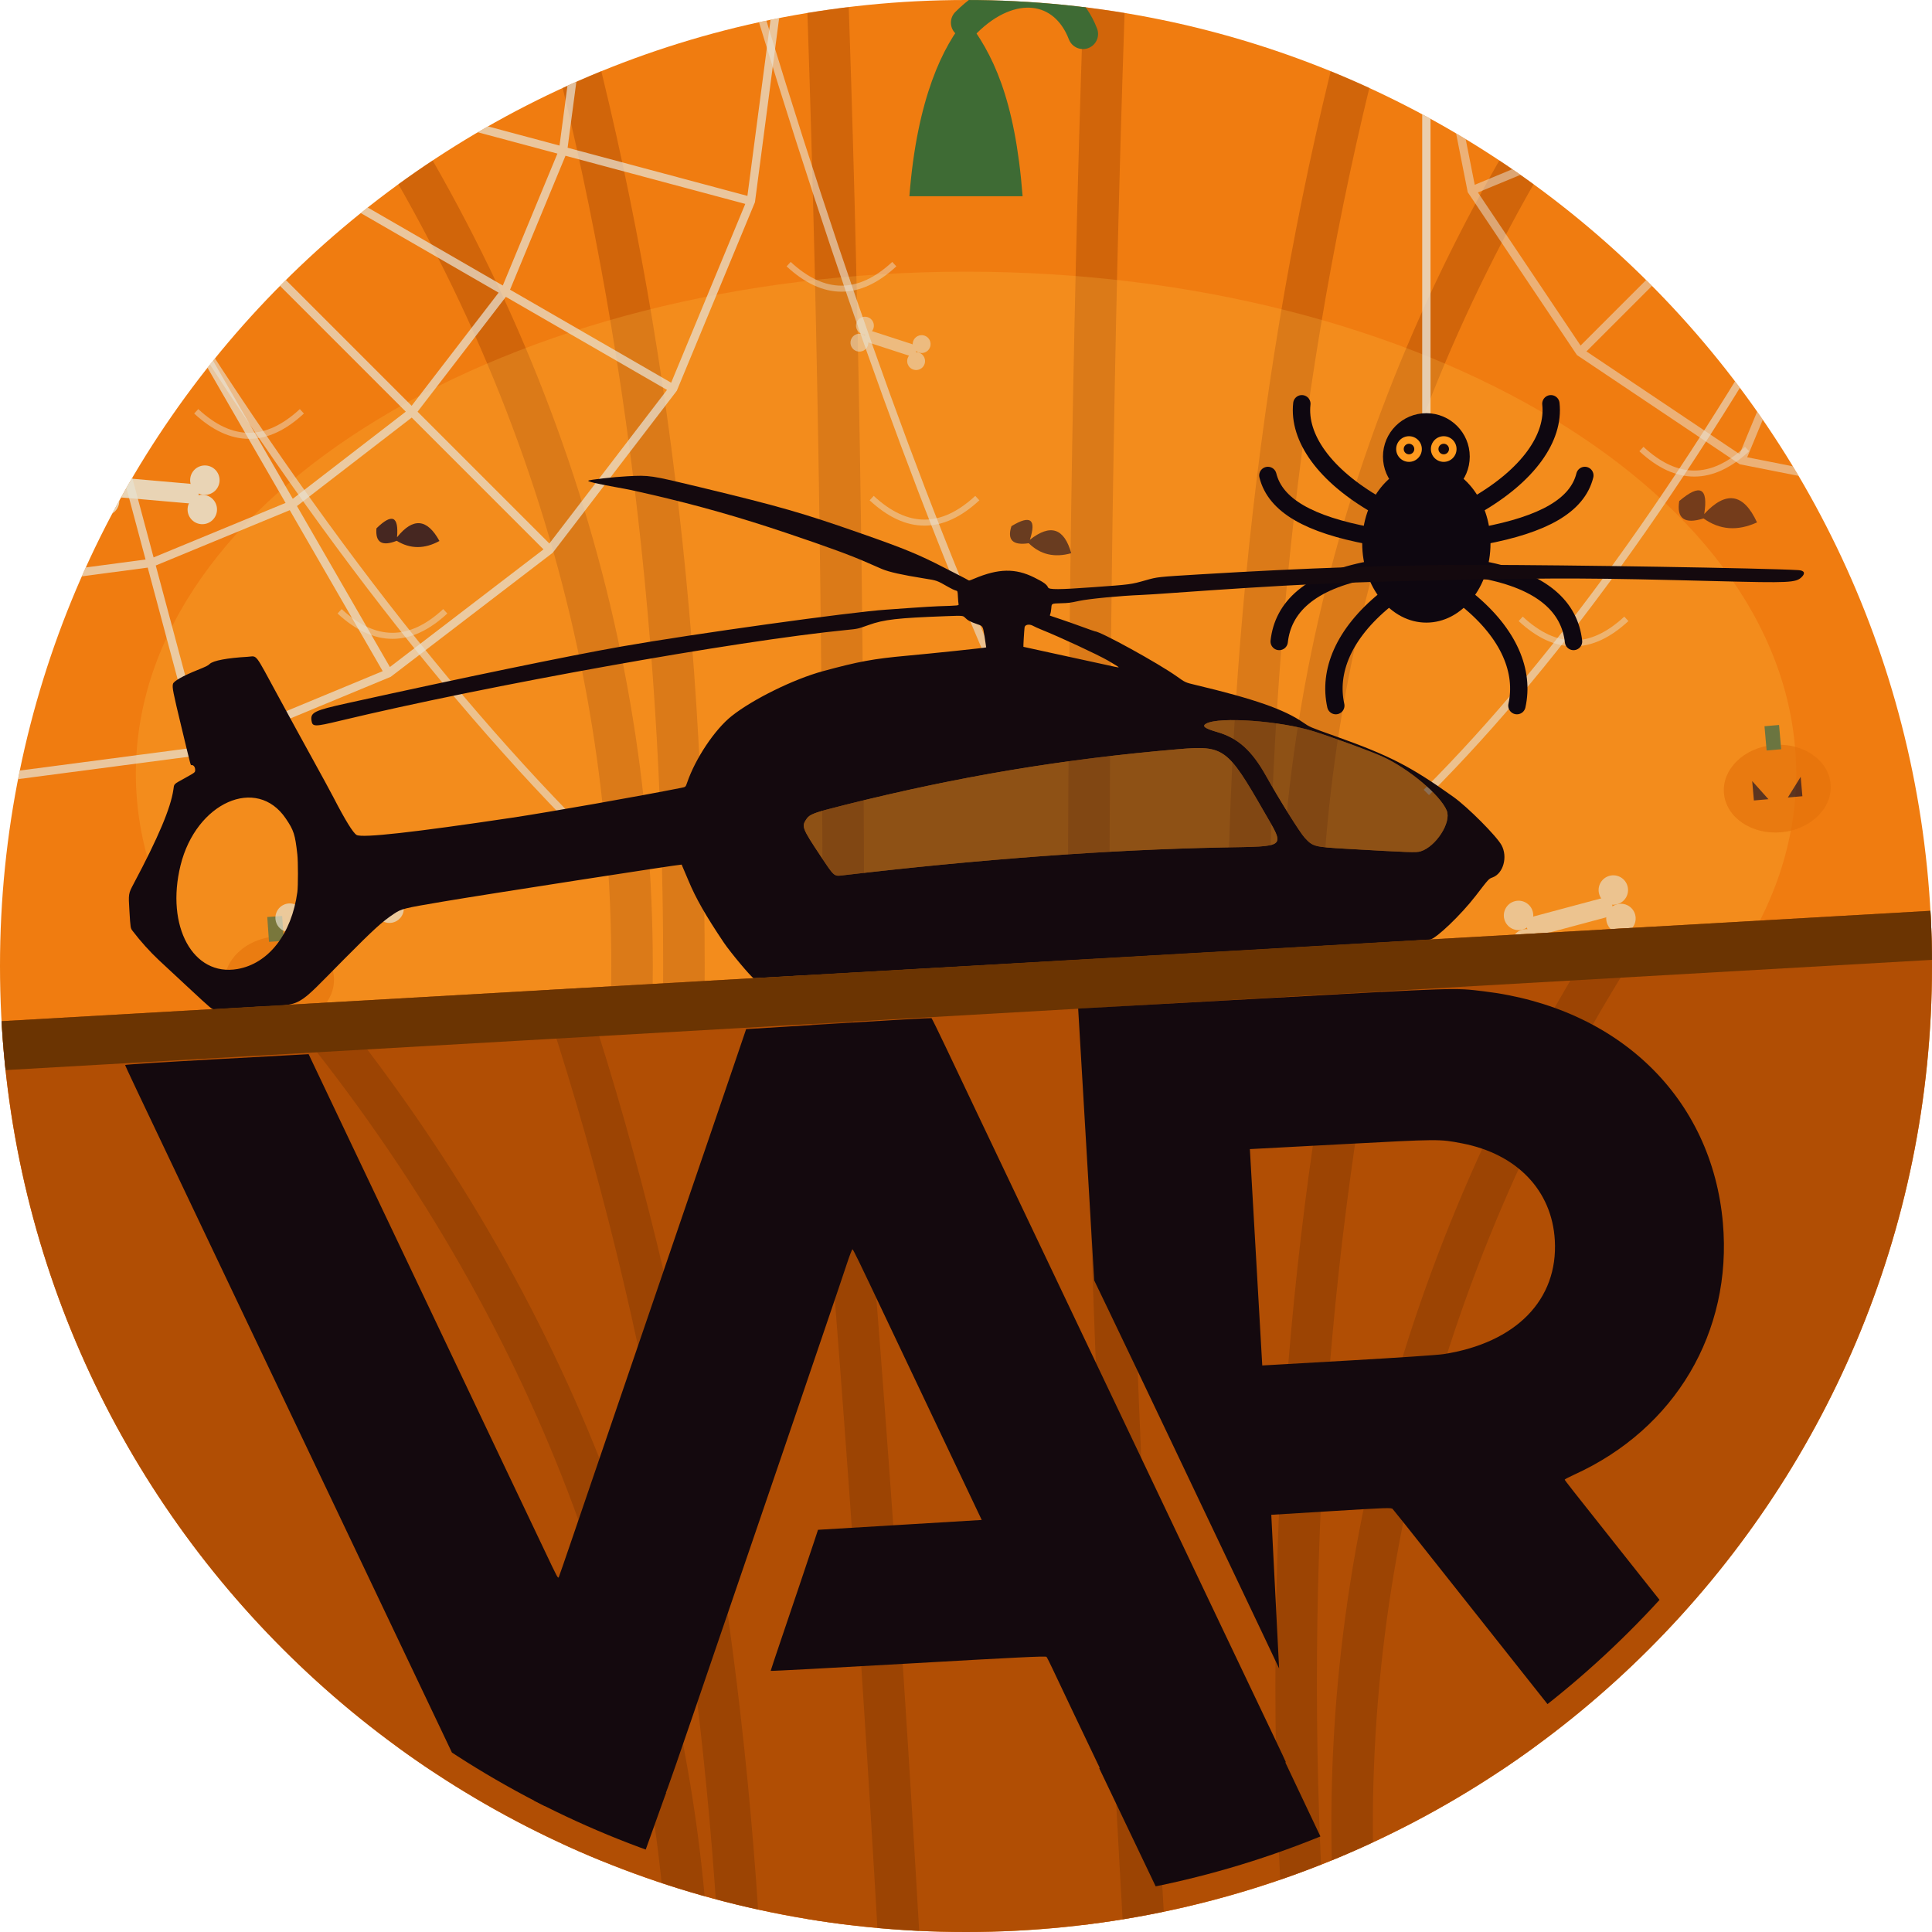
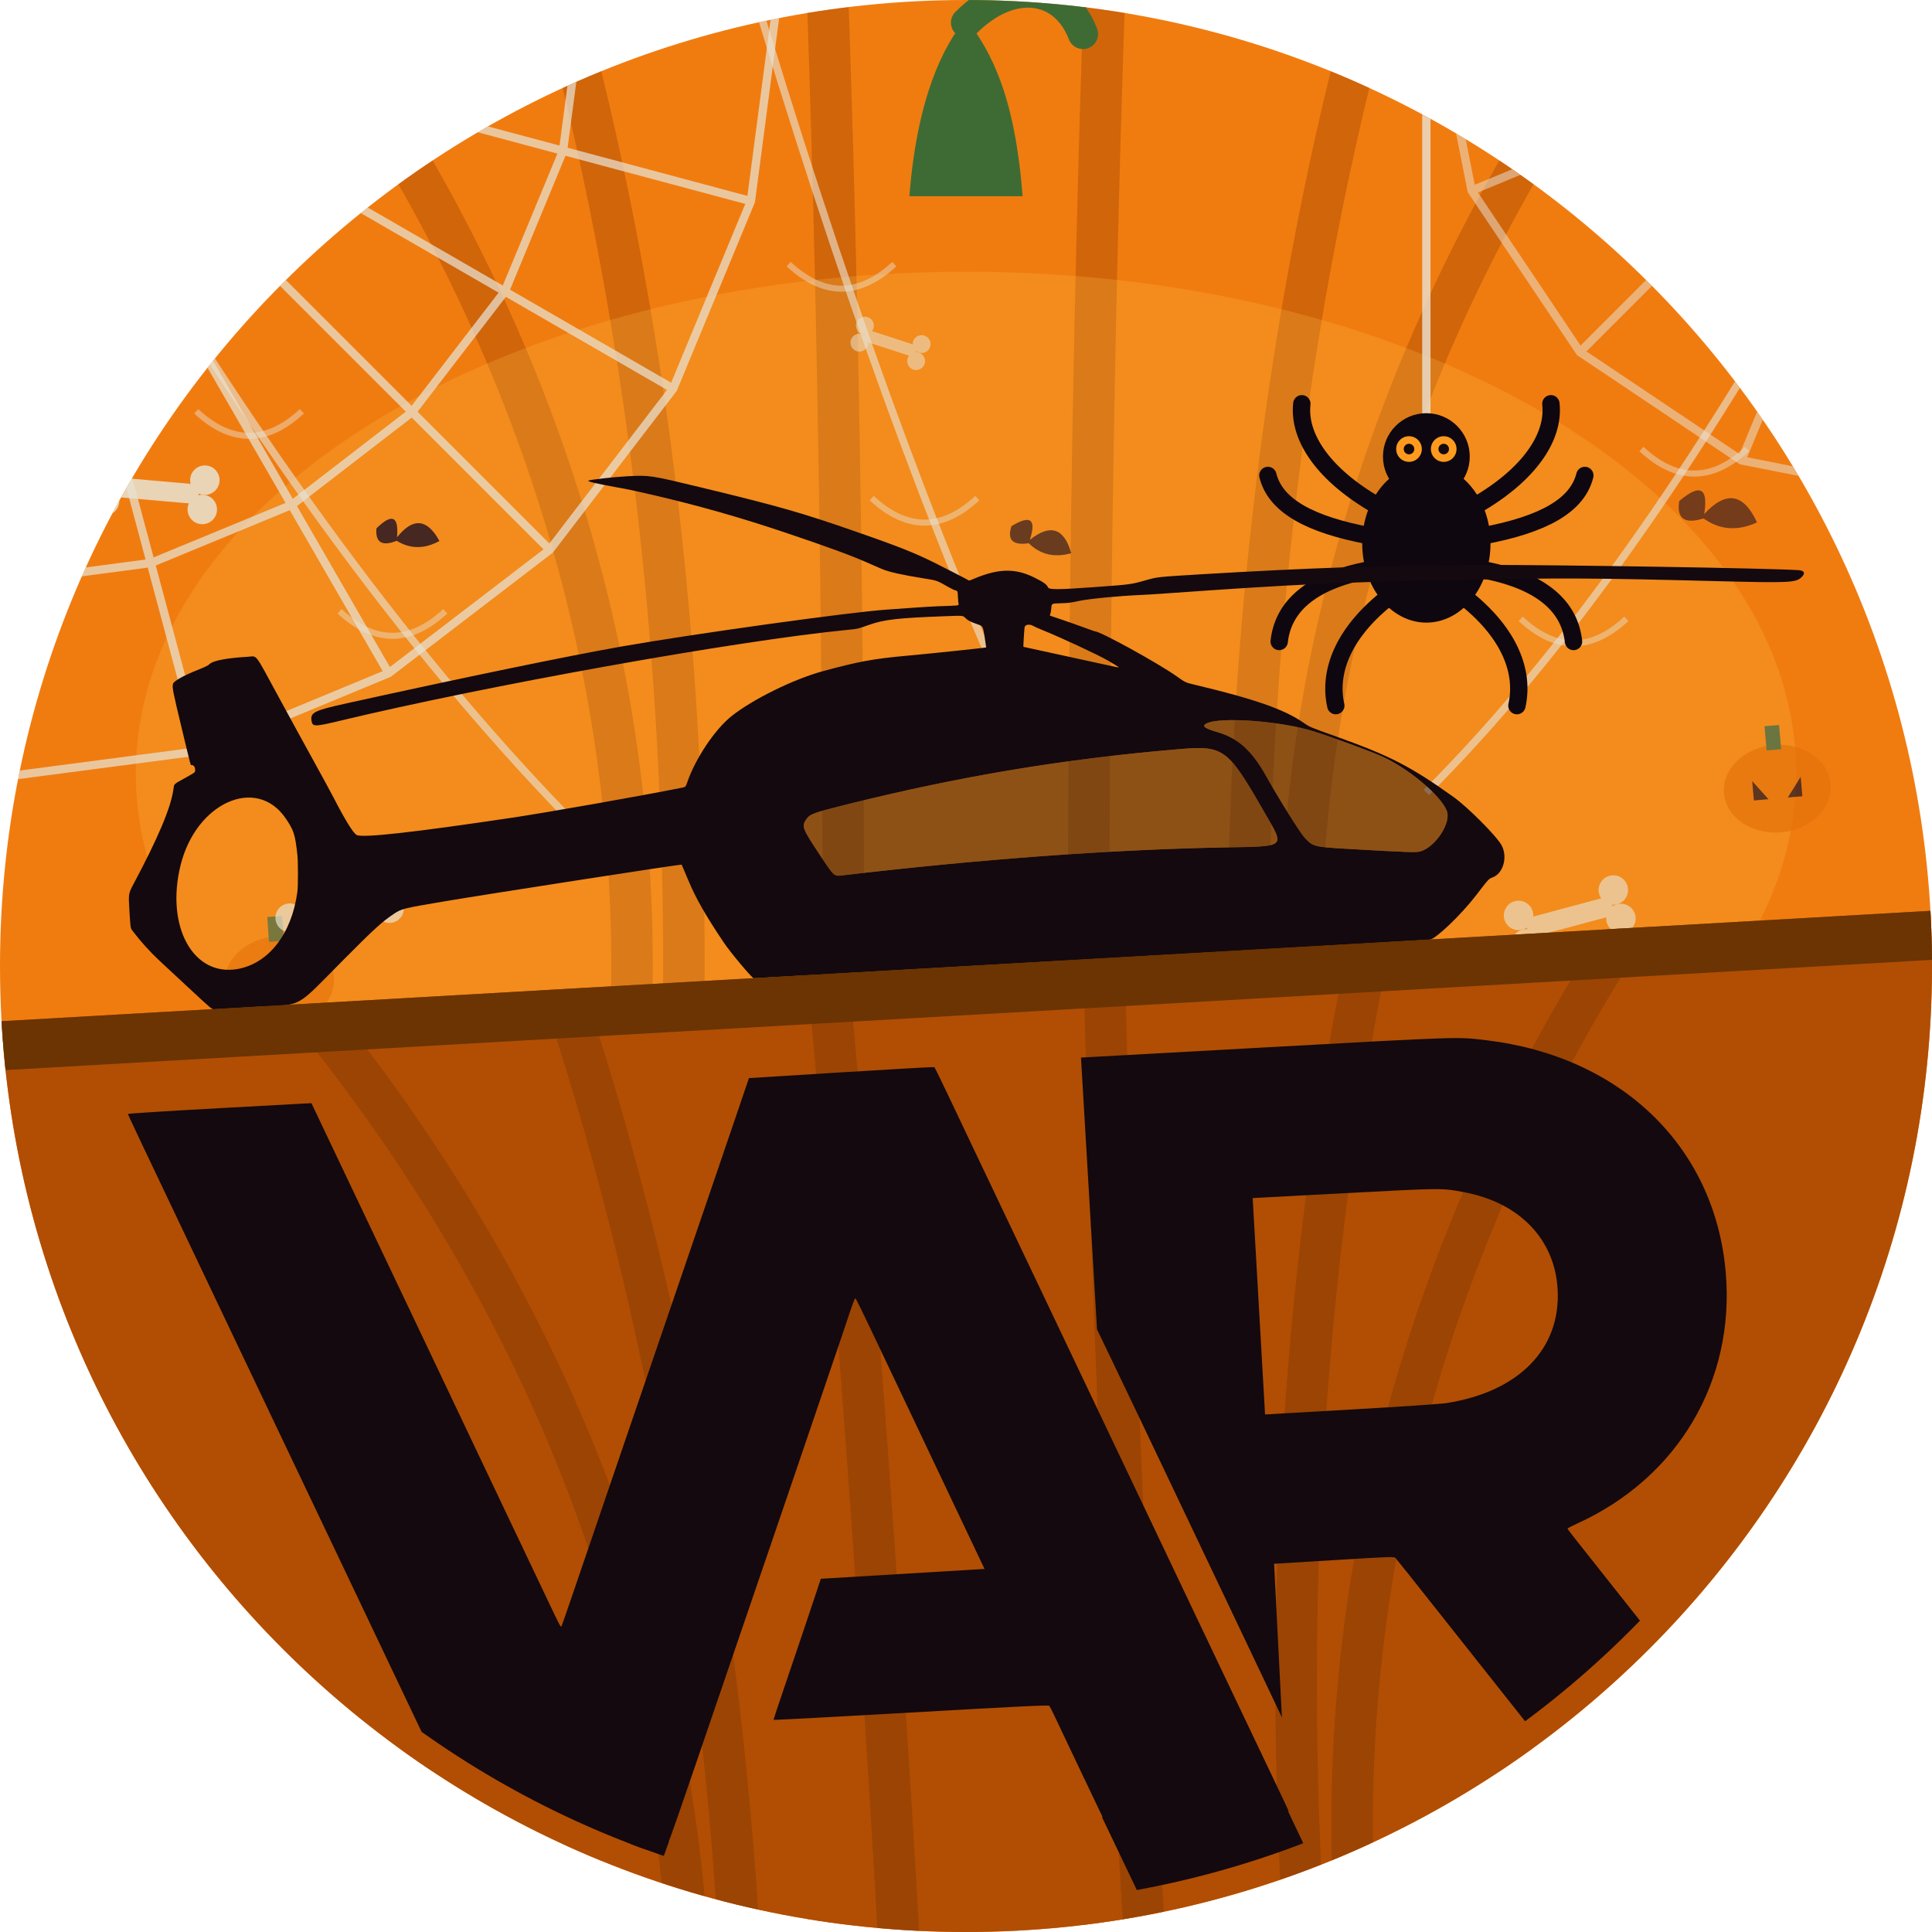
<svg xmlns="http://www.w3.org/2000/svg" viewBox="0 0 512 512" width="512" height="512">
  <defs>
    <clipPath id="h101">
      <circle cx="256" cy="256" r="256" />
    </clipPath>
  </defs>
  <g clip-path="url(#h101)">
    <circle cx="256" cy="256" r="256" fill="#F07C10" />
    <path d="M73,-10 C199,154 199,358 73,522" fill="none" stroke="#B14E04" stroke-width="11" opacity=".5" stroke-linecap="round" />
    <path d="M146,-10 C193,154 193,358 146,522" fill="none" stroke="#B14E04" stroke-width="11" opacity=".5" stroke-linecap="round" />
    <path d="M219,-10 C225,154 225,358 219,522" fill="none" stroke="#B14E04" stroke-width="11" opacity=".5" stroke-linecap="round" />
    <path d="M293,-10 C287,154 287,358 293,522" fill="none" stroke="#B14E04" stroke-width="11" opacity=".5" stroke-linecap="round" />
    <path d="M366,-10 C319,154 319,358 366,522" fill="none" stroke="#B14E04" stroke-width="11" opacity=".5" stroke-linecap="round" />
    <path d="M439,-10 C313,154 313,358 439,522" fill="none" stroke="#B14E04" stroke-width="11" opacity=".5" stroke-linecap="round" />
    <ellipse cx="256" cy="205" rx="220" ry="133" fill="#FFC24A" opacity=".22" />
    <g transform="translate(256,22)">
      <path d="M-15,30 C-13,4 -6,-10 0,-17 C7,-8 13,4 15,30 Z" fill="#3E6B34" />
      <path d="M0,-16 C12,-28 26,-26 31,-13" fill="none" stroke="#3E6B34" stroke-width="8" stroke-linecap="round" />
    </g>
    <defs>
      <clipPath id="o98">
        <rect x="-512" y="-512" width="1536" height="768" transform="rotate(-3.275 256 256)" />
      </clipPath>
    </defs>
    <g clip-path="url(#o98)">
      <g stroke="#E8E2D4" stroke-width="2.2" fill="none" opacity=".72">
        <path d="M0,0 L206.0,0.0 M0,0 L199.0,53.3 M0,0 L178.4,103.0 M0,0 L145.7,145.7 M0,0 L103.0,178.4 M0,0 L53.3,199.0 M0,0 L0.0,206.0 M51.5,0.0 L49.7,13.3 L44.6,25.7 L36.4,36.4 L25.8,44.6 L13.3,49.7 L0.0,51.5 M103.0,0.0 L99.5,26.7 L89.2,51.5 L72.8,72.8 L51.5,89.2 L26.7,99.5 L0.0,103.0 M154.5,0.0 L149.2,40.0 L133.8,77.2 L109.2,109.2 L77.3,133.8 L40.0,149.2 L0.0,154.5 M206.0,0.0 L199.0,53.3 L178.4,103.0 L145.7,145.7 L103.0,178.4 L53.3,199.0 L0.0,206.0" />
      </g>
      <g stroke="#E8E2D4" stroke-width="2.2" fill="none" opacity=".52">
        <path d="M512,0 L512.0,132.0 M512,0 L461.5,122.0 M512,0 L418.7,93.3 M512,0 L390.0,50.5 M512,0 L380.0,0.0 M512.0,44.0 L495.2,40.7 L480.9,31.1 L471.3,16.8 L468.0,0.0 M512.0,88.0 L478.3,81.3 L449.8,62.2 L430.7,33.7 L424.0,0.0 M512.0,132.0 L461.5,122.0 L418.7,93.3 L390.0,50.5 L380.0,0.0" />
      </g>
      <path d="M22,40 Q86,150 150,216" fill="none" stroke="#E8E2D4" stroke-width="2" opacity=".62" />
      <path d="M52,109 Q66,122 80,109" fill="none" stroke="#E8E2D4" stroke-width="1.6" opacity=".45" />
      <path d="M90,162 Q104,175 118,162" fill="none" stroke="#E8E2D4" stroke-width="1.6" opacity=".45" />
      <path d="M198,-8 Q235,116 272,196" fill="none" stroke="#E8E2D4" stroke-width="2" opacity=".62" />
      <path d="M209,70 Q223,83 237,70" fill="none" stroke="#E8E2D4" stroke-width="1.6" opacity=".45" />
      <path d="M231,132 Q245,145 259,132" fill="none" stroke="#E8E2D4" stroke-width="1.6" opacity=".45" />
      <path d="M486,58 Q432,156 378,210" fill="none" stroke="#E8E2D4" stroke-width="2" opacity=".62" />
      <path d="M435,119 Q449,132 463,119" fill="none" stroke="#E8E2D4" stroke-width="1.6" opacity=".45" />
      <path d="M403,164 Q417,177 431,164" fill="none" stroke="#E8E2D4" stroke-width="1.6" opacity=".45" />
      <g transform="translate(236,91) scale(0.79) rotate(18)" opacity="0.55">
        <g fill="#E8E2D0">
          <rect x="-9" y="-2" width="18" height="4" rx="2" />
          <circle cx="-10" cy="-3" r="3" />
          <circle cx="-10" cy="3" r="3" />
          <circle cx="10" cy="-3" r="3" />
          <circle cx="10" cy="3" r="3" />
        </g>
      </g>
      <g transform="translate(476,4) scale(1.06) rotate(6)" opacity="0.57">
        <g fill="#E8E2D0">
          <rect x="-9" y="-2" width="18" height="4" rx="2" />
          <circle cx="-10" cy="-3" r="3" />
          <circle cx="-10" cy="3" r="3" />
          <circle cx="10" cy="-3" r="3" />
          <circle cx="10" cy="3" r="3" />
        </g>
      </g>
      <g transform="translate(74,260) scale(1.32) rotate(-4)" opacity="0.62">
        <ellipse cx="0" cy="0" rx="11" ry="9" fill="#E5720A" />
        <rect x="-1.5" y="-13" width="3" height="5" fill="#2E6B4F" />
        <path d="M-5,-2 l3,4 l-3,0 z M5,-2 l-3,4 l3,0 z" fill="#1A0E22" />
      </g>
      <g transform="translate(41,130) scale(1.30) rotate(5)" opacity="0.86">
        <g fill="#E8E2D0">
          <rect x="-9" y="-2" width="18" height="4" rx="2" />
          <circle cx="-10" cy="-3" r="3" />
          <circle cx="-10" cy="3" r="3" />
          <circle cx="10" cy="-3" r="3" />
          <circle cx="10" cy="3" r="3" />
        </g>
      </g>
      <g transform="translate(416,243) scale(1.30) rotate(-15)" opacity="0.64">
        <g fill="#E8E2D0">
          <rect x="-9" y="-2" width="18" height="4" rx="2" />
          <circle cx="-10" cy="-3" r="3" />
          <circle cx="-10" cy="3" r="3" />
          <circle cx="10" cy="-3" r="3" />
          <circle cx="10" cy="3" r="3" />
        </g>
      </g>
      <g transform="translate(471,209) scale(1.29) rotate(-5)" opacity="0.69">
        <ellipse cx="0" cy="0" rx="11" ry="9" fill="#E5720A" />
        <rect x="-1.5" y="-13" width="3" height="5" fill="#2E6B4F" />
        <path d="M-5,-2 l3,4 l-3,0 z M5,-2 l-3,4 l3,0 z" fill="#1A0E22" />
      </g>
      <g transform="translate(90,242) scale(1.27) rotate(-22)" opacity="0.70">
        <g fill="#E8E2D0">
          <rect x="-9" y="-2" width="18" height="4" rx="2" />
          <circle cx="-10" cy="-3" r="3" />
          <circle cx="-10" cy="3" r="3" />
          <circle cx="10" cy="-3" r="3" />
          <circle cx="10" cy="3" r="3" />
        </g>
      </g>
      <g transform="translate(111,141) scale(0.94) rotate(5)" opacity="0.80">
        <path d="M-12,0 q6,-7 6,2 q6,-9 12,0 q-6,4 -12,1 q-6,3 -6,-3 z" fill="#1A0E22" />
      </g>
      <g transform="translate(314,249) scale(1.01) rotate(3)" opacity="0.63">
        <path d="M-12,0 q6,-7 6,2 q6,-9 12,0 q-6,4 -12,1 q-6,3 -6,-3 z" fill="#1A0E22" />
      </g>
      <g transform="translate(279,143) scale(0.96) rotate(18)" opacity="0.64">
        <path d="M-12,0 q6,-7 6,2 q6,-9 12,0 q-6,4 -12,1 q-6,3 -6,-3 z" fill="#1A0E22" />
      </g>
      <g transform="translate(459,135) scale(1.18) rotate(9)" opacity="0.58">
        <path d="M-12,0 q6,-7 6,2 q6,-9 12,0 q-6,4 -12,1 q-6,3 -6,-3 z" fill="#1A0E22" />
      </g>
      <g transform="translate(146,-11) scale(1.26) rotate(-1)" opacity="0.84">
        <path d="M-12,0 q6,-7 6,2 q6,-9 12,0 q-6,4 -12,1 q-6,3 -6,-3 z" fill="#1A0E22" />
      </g>
      <g transform="translate(378,0)">
        <g>
          <line x1="0" y1="0" x2="0" y2="118" stroke="#E8E2D4" stroke-width="2.2" opacity=".8" />
          <g transform="translate(0,140)">
            <ellipse cx="0" cy="4" rx="17" ry="21" fill="#0E0710" />
            <circle cx="0" cy="-19" r="11.5" fill="#0E0710" />
            <g stroke="#0E0710" stroke-width="4.6" stroke-linecap="round" fill="none">
              <path d="M-13,-6 C-27,-14 -34,-24 -33,-33" />
              <path d="M-15,2 C-31,-1 -40,-6 -42,-14" />
              <path d="M-15,11 C-31,14 -38,21 -39,30" />
              <path d="M-11,19 C-22,28 -26,38 -24,47" />
              <path d="M13,-6 C27,-14 34,-24 33,-33" />
              <path d="M15,2 C31,-1 40,-6 42,-14" />
              <path d="M15,11 C31,14 38,21 39,30" />
              <path d="M11,19 C22,28 26,38 24,47" />
            </g>
            <circle cx="-4.6" cy="-21" r="3.4" fill="#FF9A1E" />
            <circle cx="4.6" cy="-21" r="3.4" fill="#FF9A1E" />
            <circle cx="-4.6" cy="-21" r="1.4" fill="#14090E" />
            <circle cx="4.6" cy="-21" r="1.4" fill="#14090E" />
          </g>
        </g>
      </g>
    </g>
    <defs>
      <clipPath id="f99">
        <rect x="-512" y="256" width="1536" height="1024" transform="rotate(-3.275 256 256)" />
      </clipPath>
    </defs>
    <g clip-path="url(#f99)">
      <g transform="rotate(-3.275 256 256)">
        <g transform="translate(0,256)">
          <rect x="-512" y="0" width="1536" height="1024" fill="#B14E04" />
          <path d="M73,-10 C199,154 199,358 73,522" fill="none" stroke="#7E3603" stroke-width="11" opacity=".42" stroke-linecap="round" />
          <path d="M146,-10 C193,154 193,358 146,522" fill="none" stroke="#7E3603" stroke-width="11" opacity=".42" stroke-linecap="round" />
          <path d="M219,-10 C225,154 225,358 219,522" fill="none" stroke="#7E3603" stroke-width="11" opacity=".42" stroke-linecap="round" />
          <path d="M293,-10 C287,154 287,358 293,522" fill="none" stroke="#7E3603" stroke-width="11" opacity=".42" stroke-linecap="round" />
          <path d="M366,-10 C319,154 319,358 366,522" fill="none" stroke="#7E3603" stroke-width="11" opacity=".42" stroke-linecap="round" />
          <path d="M439,-10 C313,154 313,358 439,522" fill="none" stroke="#7E3603" stroke-width="11" opacity=".42" stroke-linecap="round" />
        </g>
      </g>
    </g>
    <g fill="#14090E" transform="translate(34.00,126.11) scale(0.444)">
      <path d="M35.7 305.27C27.86 297.99 20 290.67 18.23 289.02C12.94 284.07 7.26 277.76 2.59 271.63C1.3 269.94 1.3 269.94 0.67 259.67C0.04 249.4 0.04 249.4 3.21 243.43C17.85 215.93 25.31 198.26 26.9 187.33C27.45 183.58 26.65 184.36 34.25 180.13C39.92 176.97 39.91 176.98 39.91 175.49C39.91 173.85 39.02 172.61 37.83 172.6C37.11 172.6 37.81 175.22 31.69 149.81C26.64 128.87 26.11 126.2 26.67 124.15C27.12 122.49 32.62 119.37 41.13 115.95C46.53 113.78 47.49 113.3 48.58 112.26C50.67 110.26 58.97 108.69 71.24 107.99C77.19 107.64 74.98 104.81 89.29 131.15C96.15 143.79 105.73 161.29 110.57 170.04C115.41 178.79 120.75 188.62 122.44 191.88C129.48 205.52 134.23 213.21 136.29 214.34C139.72 216.22 170.18 212.83 229.23 204.01C250.02 200.91 306.75 190.88 330.23 186.17C332.66 185.68 332.66 185.68 333.54 183.12C338.5 168.63 350.1 151.3 360.17 143.32C372.8 133.3 397.13 121.34 414.41 116.63C435.84 110.79 444.66 109.17 464.81 107.34C479.81 105.98 511.76 102.62 512.05 102.38C512.08 102.36 511.65 99.49 511.1 96.01C510.1 89.68 510.1 89.68 506.87 88.58C502.65 87.13 501 86.26 499.45 84.67C498.18 83.37 498.18 83.37 487.88 83.75C459.05 84.82 451.08 85.73 441.9 89.01C435.4 91.33 435.45 91.31 428.8 91.97C362.81 98.45 214.12 125.11 126.21 146.21C111.13 149.83 109.91 149.82 109.35 146.09C108.62 141.18 110.96 140.04 130.7 135.68C199.78 120.43 262.82 107.4 294.63 101.81C336.98 94.36 431.41 81.22 452.54 79.84C455.13 79.67 462.05 79.18 467.91 78.75C473.77 78.33 480.74 77.91 483.41 77.82C496.02 77.41 495.76 77.44 495.55 76.49C495.44 76.03 495.28 74.08 495.18 72.17C495.01 68.69 495.01 68.69 493.75 68.38C493.06 68.2 491.24 67.34 489.71 66.47C482.4 62.32 482.87 62.48 475.05 61.23C461.69 59.09 454.17 57.41 449.82 55.59C448.42 55 444.91 53.47 442.02 52.19C431.61 47.57 418.28 42.66 392.8 34.08C364.87 24.67 339.59 17.5 311.76 11.09C299.95 8.37 299.99 8.38 290.21 6.6C279.38 4.63 274.04 3.36 274.55 2.87C275.14 2.3 289.73 0.65 297.88 0.23C311.16 -0.46 311.55 -0.4 341.15 6.74C389.7 18.46 402.15 22.04 437.97 34.58C462.99 43.33 472.02 47.05 486.52 54.55C489.7 56.2 494.13 58.47 496.36 59.59C498.58 60.72 500.74 61.86 501.14 62.13C501.87 62.62 501.89 62.62 504.82 61.38C519.4 55.23 529.43 55.03 540.79 60.69C546.35 63.46 548.17 64.78 548.98 66.6C549.58 67.97 555.31 67.94 575.92 66.45C598.39 64.83 598.39 64.83 607.34 62.29C614.29 60.32 614.14 60.33 639.56 58.79C703.41 54.93 756.26 53.13 806.36 53.13C858.12 53.13 977.54 55.09 996.82 56.26C1000.43 56.48 1001.17 58.14 998.71 60.49C995.29 63.76 991.43 63.94 948.73 62.85C873.08 60.91 856.08 60.83 788.97 62.17C722.22 63.5 694.67 64.8 620.01 70.11C613.86 70.55 607 70.98 604.77 71.07C591.89 71.59 573.5 73.35 567.47 74.64C561.97 75.82 561.32 75.9 556.36 76.04C551.11 76.19 551.11 76.19 550.94 78.75C550.84 80.16 550.57 81.77 550.34 82.33C550.01 83.11 549.99 83.38 550.24 83.47C550.42 83.53 553.42 84.55 556.9 85.72C560.39 86.9 566.25 88.96 569.93 90.32C573.61 91.67 576.74 92.77 576.89 92.77C580.14 92.77 614.7 111.79 625.81 119.69C630.93 123.34 630.93 123.34 636.87 124.75C672.02 133.12 689.95 139.38 701.29 147.24C705.18 149.93 705.18 149.93 720.24 155.31C752.95 166.98 765.35 173.35 790.99 191.66C799.5 197.73 816.67 214.97 819.64 220.42C823.42 227.36 820.75 237.21 814.42 239.63C811.9 240.59 812.26 240.2 804.25 250.61C795.46 262.02 780.6 276.24 776.87 276.82C775.66 277 373.53 299.94 373.25 299.84C371.87 299.33 359.32 284.34 355.46 278.59C344.66 262.51 338.75 252.16 334.39 241.69C332.21 236.45 330.36 232.1 330.28 232.02C329.97 231.71 213.68 249.73 187.97 254.08C164.08 258.12 163.13 258.35 158.5 261.43C151.54 266.06 146.73 270.44 129.11 288.18C98.73 318.77 105.03 315.29 77.25 316.85C63.91 317.61 52.31 318.29 51.48 318.37C49.96 318.52 49.96 318.52 35.7 305.27ZM65.16 294.35C83.73 291.12 97.51 273.39 100.91 248.38C101.38 244.97 101.37 230.17 100.9 226C99.56 213.99 98.8 211.61 94.02 204.55C76.64 178.83 40.43 194.92 31.18 232.47C22.2 268.91 38.7 298.96 65.16 294.35ZM426.51 238.42C508.82 228.76 585.47 223.14 652.64 221.81C692.24 221.03 690.56 222.48 677.71 200.11C656.08 162.43 653.86 160.82 626.75 163.14C557.73 169.02 495.94 179.34 427.86 196.36C408.78 201.13 406.7 201.91 404.56 205.13C401.84 209.25 402.31 210.47 412.79 226.27C421.54 239.45 421.09 239.05 426.51 238.42ZM771.34 224.12C780.47 221.3 789.76 206.88 786.96 199.86C783.31 190.7 764.16 174.62 748.38 167.48C741.64 164.43 718.63 155.97 707.64 152.51C687.74 146.23 651.12 143.59 643.34 147.88C640.63 149.37 642.43 150.74 649.96 152.91C662.3 156.47 670.56 163.87 679.03 178.98C687.23 193.6 699.29 212.89 702.16 215.99C707.1 221.32 707.66 221.47 727.59 222.62C764.71 224.76 768.81 224.9 771.34 224.12ZM591.15 114.24C591.15 114.08 588 112.11 584.82 110.28C578.3 106.55 556.35 96.34 545.07 91.8C543.08 91 540.82 89.97 540.03 89.52C537.82 88.26 535.19 88.74 534.96 90.44C534.72 92.22 534.14 101.92 534.27 102.04C534.33 102.09 541.55 103.67 550.3 105.55C559.05 107.43 571.61 110.17 578.21 111.63C589.8 114.19 591.15 114.47 591.15 114.24Z" fill-rule="evenodd" />
      <path d="M426.51 238.42C508.82 228.76 585.47 223.14 652.64 221.81C692.24 221.03 690.56 222.48 677.71 200.11C656.08 162.43 653.86 160.82 626.75 163.14C557.73 169.02 495.94 179.34 427.86 196.36C408.78 201.13 406.7 201.91 404.56 205.13C401.84 209.25 402.31 210.47 412.79 226.27C421.54 239.45 421.09 239.05 426.51 238.42ZM771.34 224.12C780.47 221.3 789.76 206.88 786.96 199.86C783.31 190.7 764.16 174.62 748.38 167.48C741.64 164.43 718.63 155.97 707.64 152.51C687.74 146.23 651.12 143.59 643.34 147.88C640.63 149.37 642.43 150.74 649.96 152.91C662.3 156.47 670.56 163.87 679.03 178.98C687.23 193.6 699.29 212.89 702.16 215.99C707.1 221.32 707.66 221.47 727.59 222.62C764.71 224.76 768.81 224.9 771.34 224.12Z" opacity="0.45" />
    </g>
    <g transform="translate(256,256) rotate(-3.275)">
      <rect x="-614.4" y="0" width="1228.8" height="13" fill="#6B3402" />
    </g>
    <g transform="rotate(-3.275 256 256)">
      <defs>
        <clipPath id="wc100">
          <circle cx="256" cy="256" r="249.00" />
        </clipPath>
      </defs>
      <g clip-path="url(#wc100)">
-         <g fill="#14090E" transform="translate(32.03,269.00) scale(0.42394)">
+         <g fill="#14090E" transform="translate(32.03,282.00) scale(0.42394)">
          <path d="M195.1 478.09C193.93 477.63 193.3 476.14 173.69 427.85C169.31 417.07 161.96 399.04 157.36 387.77C144.85 357.16 130.53 321.99 124.7 307.6C121.86 300.58 116.25 286.82 112.24 277.02C99.77 246.52 89.4 221.12 84.01 207.84C76.29 188.85 63.1 156.48 36.82 92.04C5.35 14.87 0 1.67 0 1.08C0 0.81 25.85 0.66 57.45 0.74L114.9 0.89L119.73 12.77C122.38 19.3 128.74 34.93 133.87 47.51C145.14 75.16 159.52 110.48 170.14 136.58C174.45 147.19 182.06 165.9 187.05 178.15C196.26 200.76 206.8 226.67 220.74 260.99C224.99 271.44 230.49 284.93 232.96 290.97C235.43 297.02 240.44 309.31 244.09 318.29C251.9 337.51 251.75 337.2 252.42 336.01C252.69 335.53 256.69 325.8 261.33 314.39C269.84 293.41 277.55 274.47 295.12 231.29C300.44 218.23 308.05 199.52 312.04 189.73C318.74 173.26 325.93 155.59 346.48 105.11C350.8 94.49 358.42 75.79 363.41 63.54C368.4 51.29 376.16 32.19 380.66 21.08L388.83 0.89L446.64 0.59C478.44 0.43 504.66 0.45 504.91 0.64C505.16 0.82 508.67 9.11 512.7 19.04C516.73 28.98 524.11 47.13 529.11 59.38C541.84 90.6 555.55 124.24 565.9 149.64C570.75 161.56 578.1 179.6 582.23 189.73C586.36 199.85 593.99 218.56 599.17 231.29C604.36 244.03 612.91 265.01 618.18 277.91C633.59 315.68 644.01 341.24 650.83 358.08C654.35 366.73 659.95 380.49 663.29 388.66C666.63 396.82 673.22 412.99 677.95 424.58C682.68 436.18 689.46 452.8 693.03 461.52C696.6 470.24 699.52 477.52 699.52 477.7C699.52 477.88 673.66 478.03 642.04 478.03L584.56 478.03L581.68 471.05C577.2 460.19 560.23 418.53 557.18 410.93C555.68 407.17 554.19 403.76 553.87 403.36C553.42 402.77 535.39 402.61 467.27 402.61C419.95 402.61 381.24 402.46 381.24 402.26C381.24 402.07 384.56 393.72 388.61 383.71C396.8 363.5 408.21 335.11 412.82 323.49L415.81 315.92L467.08 315.77L518.34 315.62L513.87 304.63C511.41 298.59 505.44 283.89 500.59 271.97C495.75 260.05 487.88 240.68 483.1 228.92C478.32 217.16 470.83 198.72 466.45 187.95C450.59 148.87 447.82 142.25 447.34 142.09C447.07 142 445.2 146.13 443.18 151.28C441.16 156.42 434.67 172.52 428.75 187.05C422.83 201.59 414.81 221.36 410.93 231C407.04 240.63 399.56 259.07 394.3 271.97C376.24 316.27 366.82 339.41 358.64 359.56C345.14 392.83 338.8 408.42 330.37 429.04C311.03 476.38 310.36 477.95 309.1 478.28C307.23 478.79 196.4 478.6 195.1 478.09ZM881.95 474.91C879.81 472 876.03 466.65 856.48 438.84C852.23 432.79 840.49 416.09 830.38 401.72C820.26 387.35 807.21 368.78 801.36 360.45C784.84 336.91 776.14 324.62 775.21 323.48C774.4 322.5 772.01 322.45 736.79 322.59L699.23 322.74L698.93 370.83L698.63 418.92L690.21 398.15C685.57 386.72 677.74 367.49 672.81 355.4C667.87 343.32 660.52 325.28 656.47 315.32C652.42 305.36 644.8 286.65 639.54 273.75C634.28 260.85 625.94 240.41 621.01 228.33C616.08 216.24 608.68 198.2 604.57 188.24L597.09 170.13L596.94 85.03L596.79 -0.07L711.55 0.16C835.48 0.41 832.04 0.32 850.36 3.58C934.1 18.49 989.12 78.21 991.5 156.77C993.56 225.09 954.38 283.51 889.7 308.51C886.35 309.81 883.62 311.05 883.61 311.28C883.61 311.67 888.25 318.33 910.61 350.06C915.44 356.92 922.68 367.21 926.69 372.92C930.71 378.64 938.14 389.19 943.21 396.38C948.28 403.56 955.61 413.98 959.5 419.54C963.39 425.09 972.96 438.72 980.78 449.82C999.57 476.5 1000 477.12 1000 477.61C1000 477.84 973.95 478.03 942.12 478.03C884.24 478.03 884.24 478.03 881.95 474.91ZM812.44 228.62C858.16 224.16 885.99 198.77 885.99 161.52C885.99 130.34 865.44 106.28 831.53 97.74C817.42 94.19 818.24 94.23 756.09 93.98L698.93 93.75L698.93 161.48L698.93 229.22L752.61 229.22C784.27 229.22 808.81 228.97 812.44 228.62Z" fill-rule="evenodd" />
          <path d="M192.83 474.62 L311.60 474.62 L252.04 614.97 L252.04 614.97 ZM582.75 474.62 L697.88 474.62 L780.63 678.62 L666.26 678.62 ZM887.32 474.62 L997.18 474.62 L1138.70 678.62 L1067.96 678.62 Z" />
        </g>
      </g>
    </g>
  </g>
</svg>
